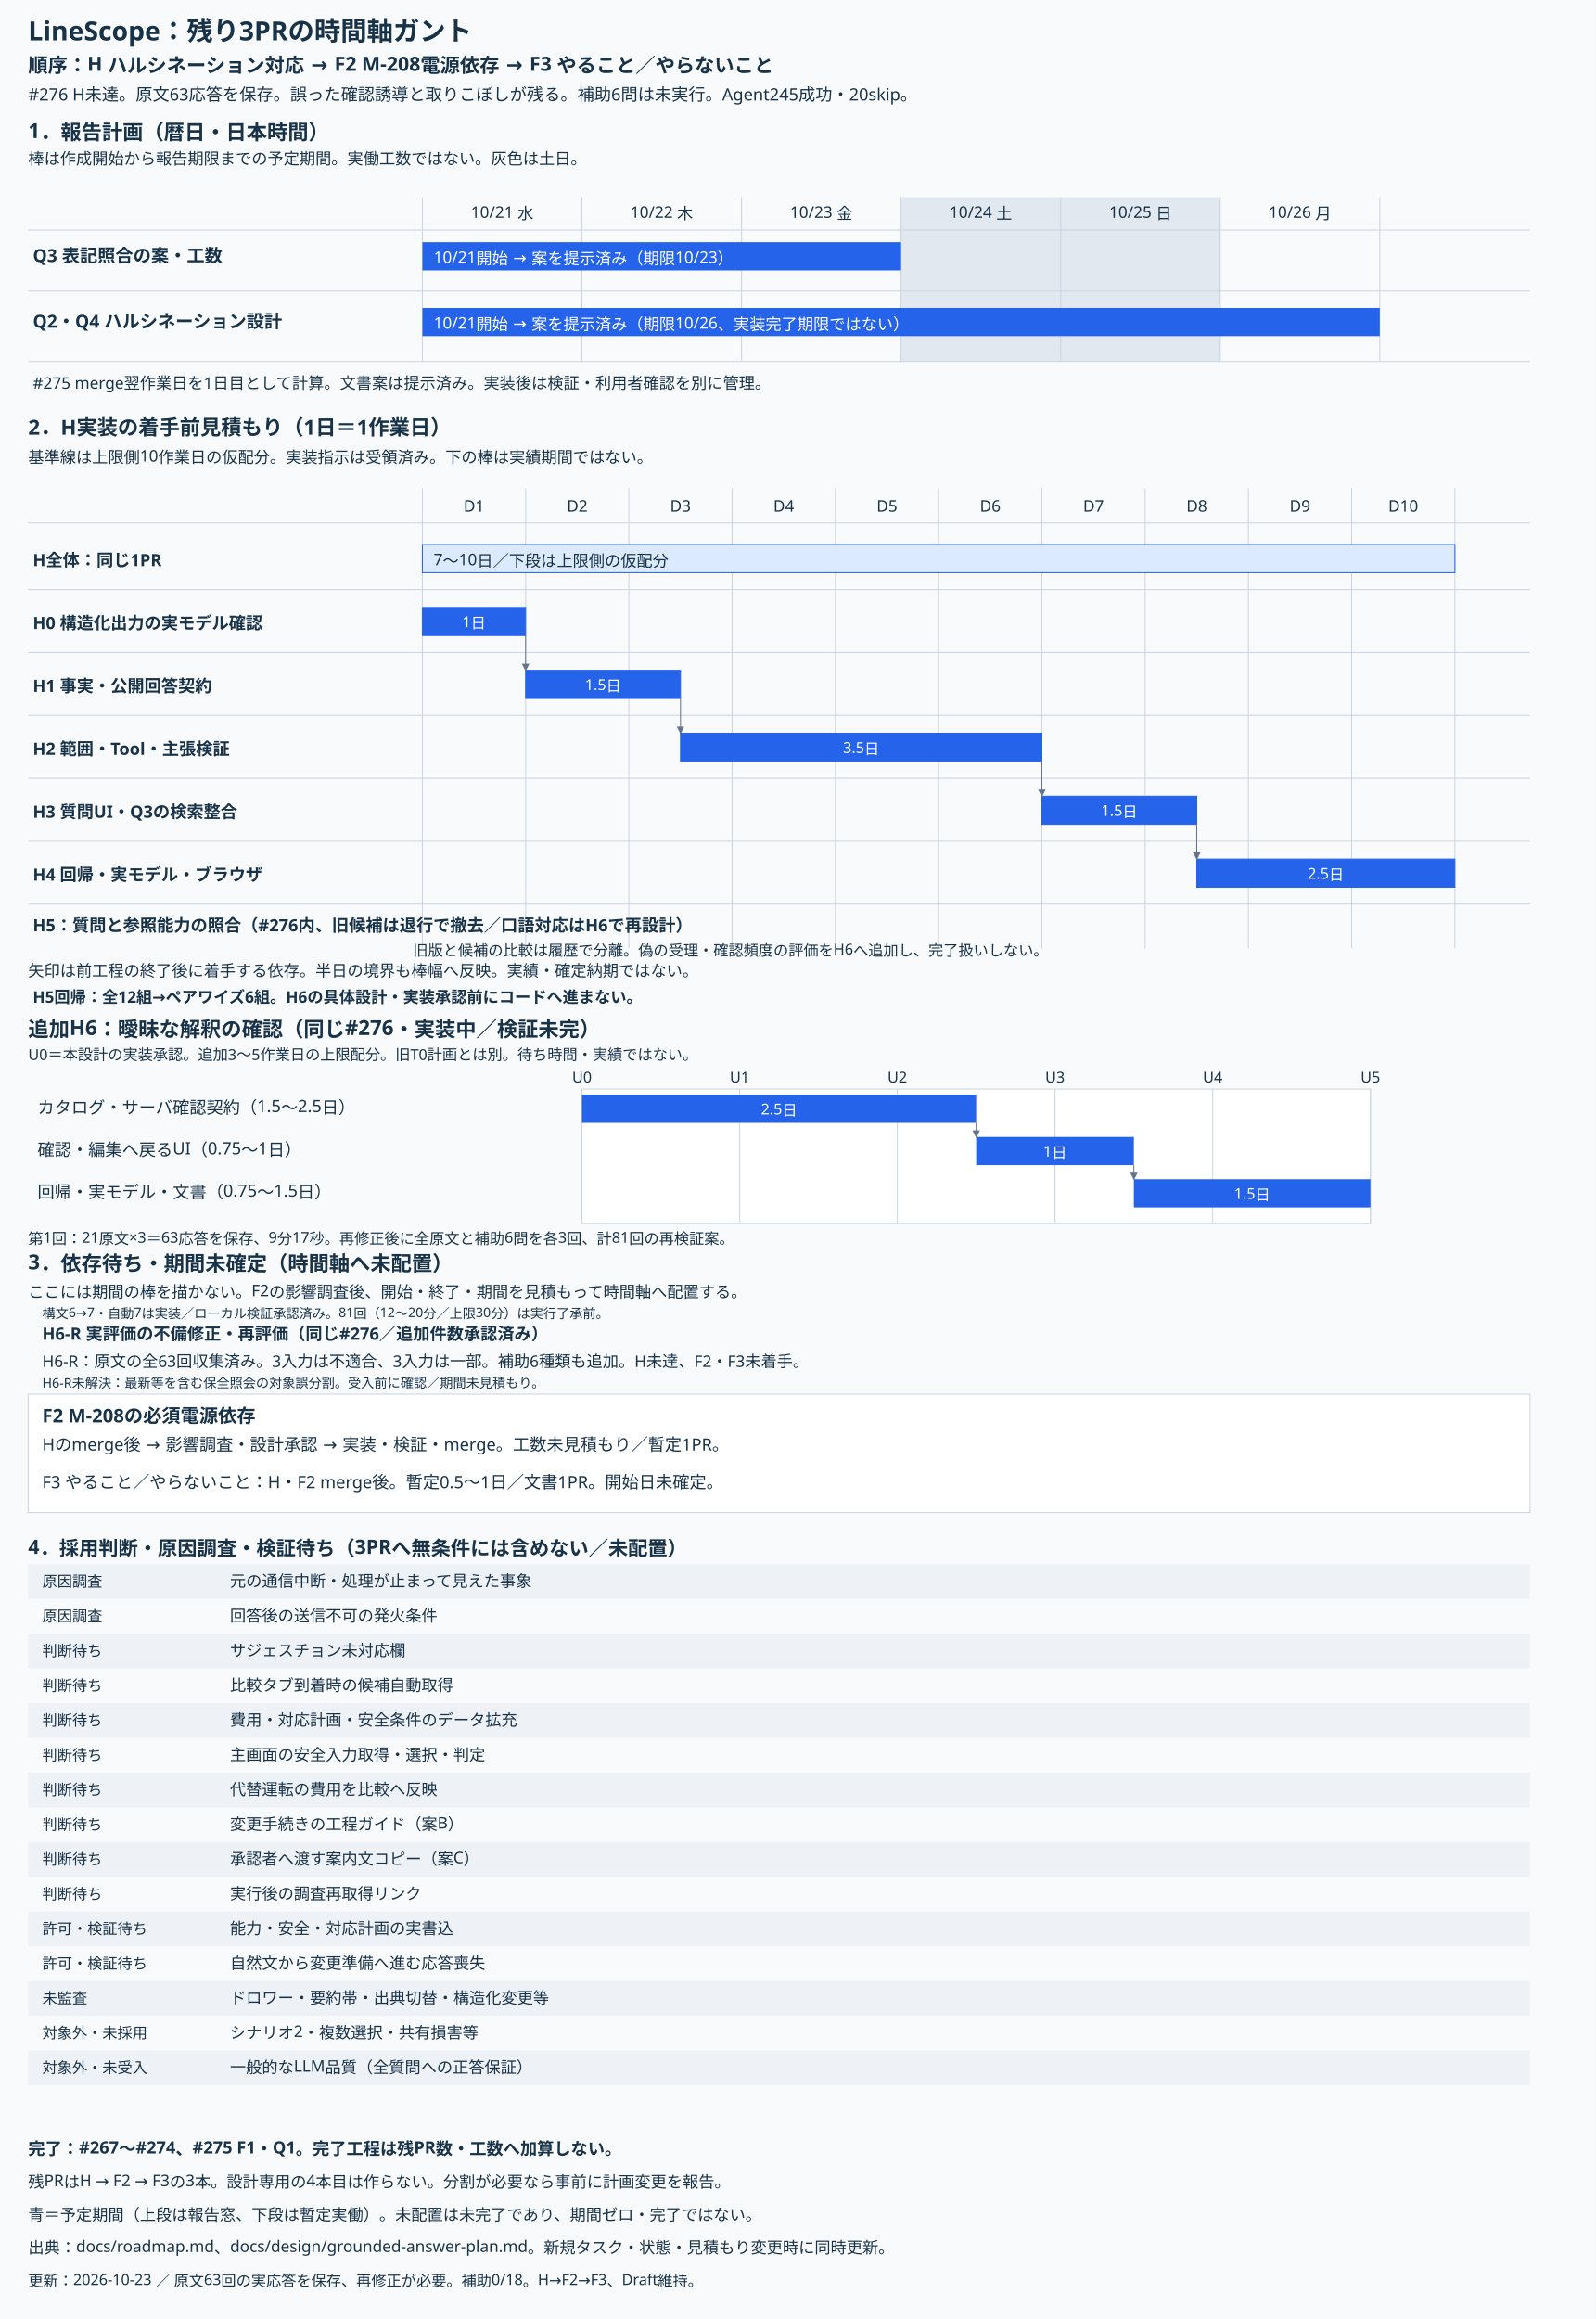
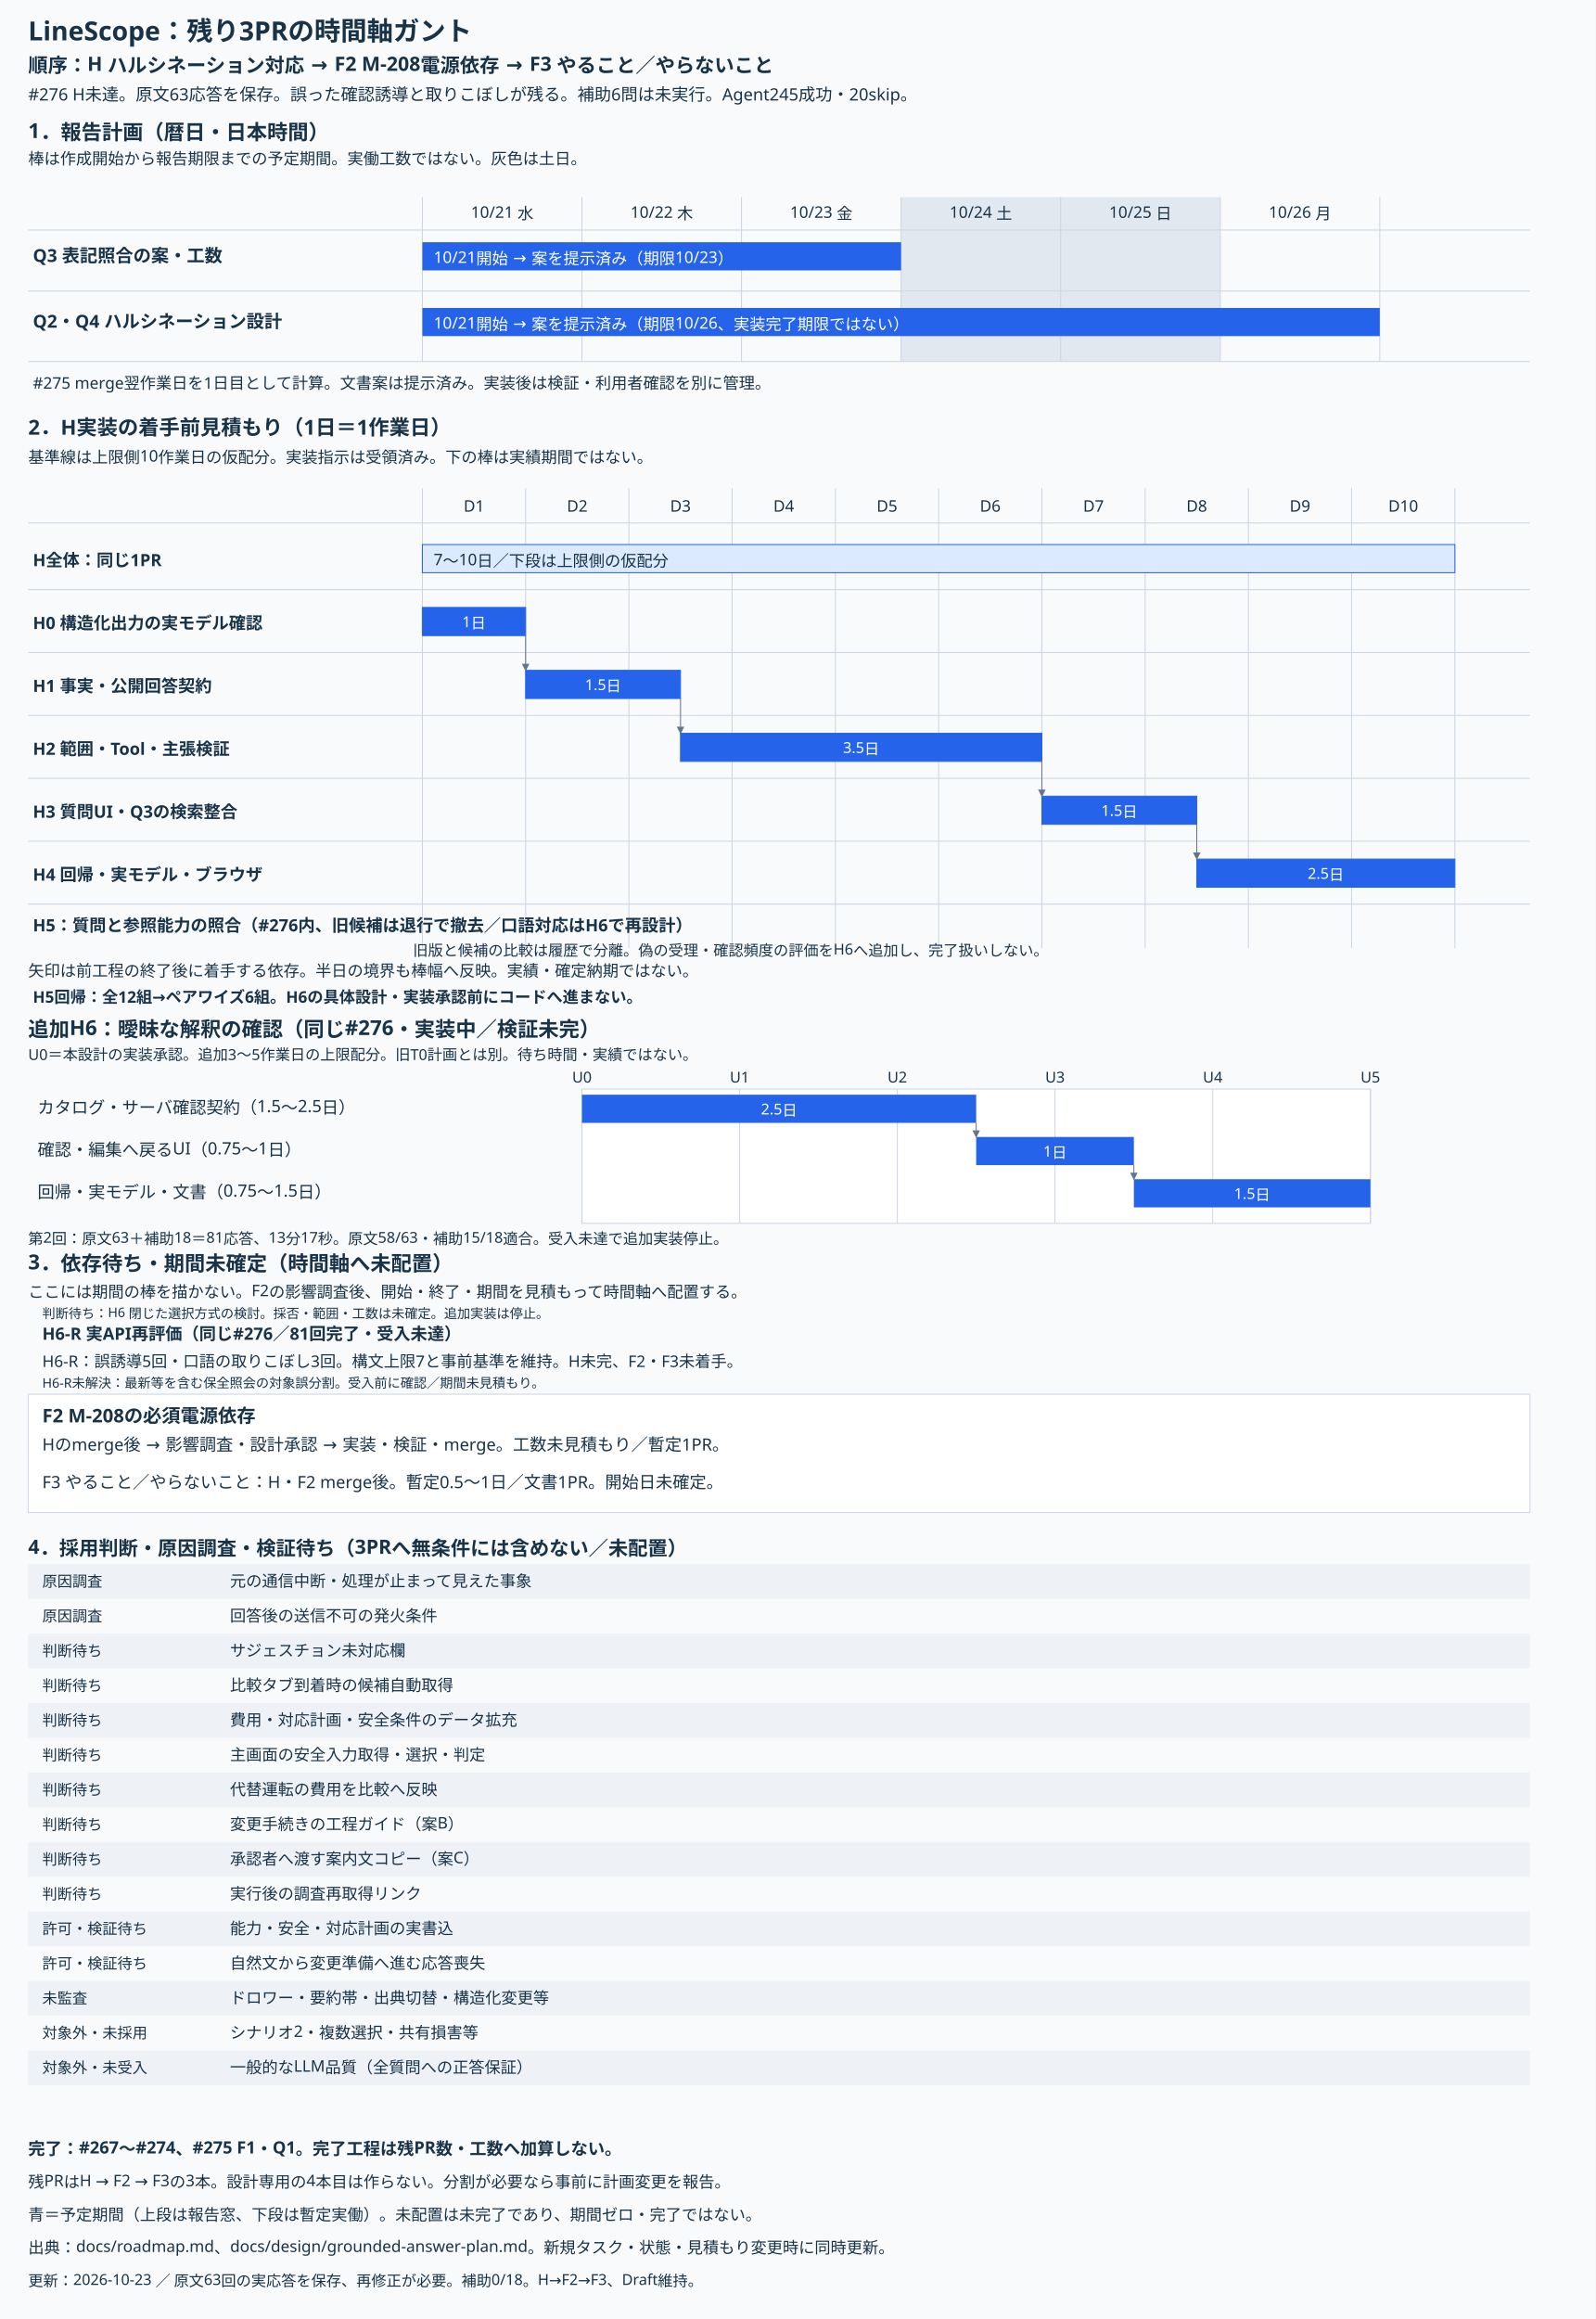
<svg xmlns="http://www.w3.org/2000/svg" width="1700" height="2470" viewBox="0 0 1700 2470" role="img" aria-labelledby="title desc">
  <defs>
    <marker id="arrow" markerWidth="8" markerHeight="8" refX="7" refY="4" orient="auto">
      <path d="M0 0L8 4L0 8" fill="#64748b" />
    </marker>
  </defs>
  <rect width="1700" height="2470" fill="#f8fafc" />
  <g font-family="sans-serif" fill="#183247">
    <text x="30" y="43" font-size="28" font-weight="bold">LineScope：残り3PRの時間軸ガント</text>
    <text x="30" y="77" font-size="21" font-weight="bold">順序：H ハルシネーション対応 → F2 M-208電源依存 → F3 やること／やらないこと</text>
    <text x="30" y="107" font-size="18">#276 H未達。原文63応答を保存。誤った確認誘導と取りこぼしが残る。補助6問は未実行。Agent245成功・20skip。</text>
    <text x="30" y="147" font-size="22" font-weight="bold">1．報告計画（暦日・日本時間）</text>
    <text x="30" y="175" font-size="17">棒は作成開始から報告期限までの予定期間。実働工数ではない。灰色は土日。</text>
    <path d="M450 210L450 385" fill="none" stroke="#cbd5e1" />
    <text x="535.0" y="232" font-size="17" text-anchor="middle">10/21 水</text>
    <path d="M620 210L620 385" fill="none" stroke="#cbd5e1" />
    <text x="705.0" y="232" font-size="17" text-anchor="middle">10/22 木</text>
    <path d="M790 210L790 385" fill="none" stroke="#cbd5e1" />
    <text x="875.0" y="232" font-size="17" text-anchor="middle">10/23 金</text>
    <rect x="960" y="210" width="170" height="175" fill="#e2e8f0" />
    <path d="M960 210L960 385" fill="none" stroke="#cbd5e1" />
    <text x="1045.0" y="232" font-size="17" text-anchor="middle">10/24 土</text>
    <rect x="1130" y="210" width="170" height="175" fill="#e2e8f0" />
    <path d="M1130 210L1130 385" fill="none" stroke="#cbd5e1" />
    <text x="1215.0" y="232" font-size="17" text-anchor="middle">10/25 日</text>
    <path d="M1300 210L1300 385" fill="none" stroke="#cbd5e1" />
    <text x="1385.0" y="232" font-size="17" text-anchor="middle">10/26 月</text>
    <path d="M1470 210L1470 385" fill="none" stroke="#cbd5e1" />
    <path d="M30 245L1630 245" fill="none" stroke="#cbd5e1" />
    <path d="M30 310L1630 310" fill="none" stroke="#cbd5e1" />
    <path d="M30 385L1630 385" fill="none" stroke="#cbd5e1" />
    <text x="35" y="279" font-size="19" font-weight="bold">Q3 表記照合の案・工数</text>
    <rect x="450" y="258" width="510" height="30" fill="#2563eb" />
    <text x="462" y="280" font-size="17" fill="white">10/21開始 → 案を提示済み（期限10/23）</text>
    <text x="35" y="349" font-size="19" font-weight="bold">Q2・Q4 ハルシネーション設計</text>
    <rect x="450" y="328" width="1020" height="30" fill="#2563eb" />
    <text x="462" y="350" font-size="17" fill="white">10/21開始 → 案を提示済み（期限10/26、実装完了期限ではない）</text>
    <text x="35" y="414" font-size="17">#275 merge翌作業日を1日目として計算。文書案は提示済み。実装後は検証・利用者確認を別に管理。</text>
    <text x="30" y="463" font-size="22" font-weight="bold">2．H実装の着手前見積もり（1日＝1作業日）</text>
    <text x="30" y="493" font-size="17">基準線は上限側10作業日の仮配分。実装指示は受領済み。下の棒は実績期間ではない。</text>
    <path d="M450 520L450 1010" fill="none" stroke="#cbd5e1" />
    <path d="M560 520L560 1010" fill="none" stroke="#cbd5e1" />
    <path d="M670 520L670 1010" fill="none" stroke="#cbd5e1" />
    <path d="M780 520L780 1010" fill="none" stroke="#cbd5e1" />
    <path d="M890 520L890 1010" fill="none" stroke="#cbd5e1" />
    <path d="M1000 520L1000 1010" fill="none" stroke="#cbd5e1" />
    <path d="M1110 520L1110 1010" fill="none" stroke="#cbd5e1" />
    <path d="M1220 520L1220 1010" fill="none" stroke="#cbd5e1" />
    <path d="M1330 520L1330 1010" fill="none" stroke="#cbd5e1" />
    <path d="M1440 520L1440 1010" fill="none" stroke="#cbd5e1" />
    <path d="M1550 520L1550 1010" fill="none" stroke="#cbd5e1" />
    <text x="505.0" y="545" font-size="17" text-anchor="middle">D1</text>
    <text x="615.0" y="545" font-size="17" text-anchor="middle">D2</text>
    <text x="725.0" y="545" font-size="17" text-anchor="middle">D3</text>
    <text x="835.0" y="545" font-size="17" text-anchor="middle">D4</text>
    <text x="945.0" y="545" font-size="17" text-anchor="middle">D5</text>
    <text x="1055.0" y="545" font-size="17" text-anchor="middle">D6</text>
    <text x="1165.0" y="545" font-size="17" text-anchor="middle">D7</text>
    <text x="1275.0" y="545" font-size="17" text-anchor="middle">D8</text>
    <text x="1385.0" y="545" font-size="17" text-anchor="middle">D9</text>
    <text x="1495.0" y="545" font-size="17" text-anchor="middle">D10</text>
    <path d="M30 557L1630 557" fill="none" stroke="#cbd5e1" />
    <text x="35" y="603" font-size="18" font-weight="bold">H全体：同じ1PR</text>
    <rect x="450" y="580" width="1100" height="30" fill="#dbeafe" stroke="#2563eb" />
    <text x="462" y="602" font-size="17">7〜10日／下段は上限側の仮配分</text>
    <path d="M30 628L1630 628" fill="none" stroke="#cbd5e1" />
    <text x="35" y="670" font-size="18" font-weight="bold">H0 構造化出力の実モデル確認</text>
    <rect x="450" y="647" width="110" height="30" fill="#2563eb" stroke="#2563eb" />
    <text x="505.0" y="668" font-size="16" fill="white" text-anchor="middle">1日</text>
    <path d="M30 695L1630 695" fill="none" stroke="#cbd5e1" />
    <text x="35" y="737" font-size="18" font-weight="bold">H1 事実・公開回答契約</text>
    <rect x="560" y="714" width="165.0" height="30" fill="#2563eb" stroke="#2563eb" />
    <text x="642.5" y="735" font-size="16" fill="white" text-anchor="middle">1.5日</text>
    <path d="M560 677V706H560V714" fill="none" stroke="#64748b" marker-end="url(#arrow)" />
    <path d="M30 762L1630 762" fill="none" stroke="#cbd5e1" />
    <text x="35" y="804" font-size="18" font-weight="bold">H2 範囲・Tool・主張検証</text>
    <rect x="725.0" y="781" width="385.0" height="30" fill="#2563eb" stroke="#2563eb" />
    <text x="917.5" y="802" font-size="16" fill="white" text-anchor="middle">3.5日</text>
    <path d="M725.0 744V773H725.0V781" fill="none" stroke="#64748b" marker-end="url(#arrow)" />
    <path d="M30 829L1630 829" fill="none" stroke="#cbd5e1" />
    <text x="35" y="871" font-size="18" font-weight="bold">H3 質問UI・Q3の検索整合</text>
    <rect x="1110" y="848" width="165.0" height="30" fill="#2563eb" stroke="#2563eb" />
    <text x="1192.5" y="869" font-size="16" fill="white" text-anchor="middle">1.5日</text>
    <path d="M1110.0 811V840H1110V848" fill="none" stroke="#64748b" marker-end="url(#arrow)" />
    <path d="M30 896L1630 896" fill="none" stroke="#cbd5e1" />
    <text x="35" y="938" font-size="18" font-weight="bold">H4 回帰・実モデル・ブラウザ</text>
    <rect x="1275.0" y="915" width="275.0" height="30" fill="#2563eb" stroke="#2563eb" />
    <text x="1412.5" y="936" font-size="16" fill="white" text-anchor="middle">2.5日</text>
    <path d="M1275.0 878V907H1275.0V915" fill="none" stroke="#64748b" marker-end="url(#arrow)" />
    <path d="M30 963L1630 963" fill="none" stroke="#cbd5e1" />
    <text x="35" y="992" font-size="18" font-weight="bold">H5：質問と参照能力の照合（#276内、旧候補は退行で撤去／口語対応はH6で再設計）</text>
    <text x="440" y="1018" font-size="16">旧版と候補の比較は履歴で分離。偽の受理・確認頻度の評価をH6へ追加し、完了扱いしない。</text>
    <text x="30" y="1040" font-size="17">矢印は前工程の終了後に着手する依存。半日の境界も棒幅へ反映。実績・確定納期ではない。</text>
    <text x="35" y="1068" font-size="17" font-weight="bold">H5回帰：全12組→ペアワイズ6組。H6の具体設計・実装承認前にコードへ進まない。</text>
    <text x="30" y="1104" font-size="22" font-weight="bold">追加H6：曖昧な解釈の確認（同じ#276・実装中／検証未完）</text>
    <text x="30" y="1129" font-size="16">U0＝本設計の実装承認。追加3〜5作業日の上限配分。旧T0計画とは別。待ち時間・実績ではない。</text>
    <rect x="620" y="1160" width="840" height="143" fill="white" stroke="#cbd5e1" />
    <path d="M620 1160V1303M788 1160V1303M956 1160V1303M1124 1160V1303M1292 1160V1303M1460 1160V1303" fill="none" stroke="#cbd5e1" />
    <text x="620" y="1153" font-size="16" text-anchor="middle">U0</text>
    <text x="788" y="1153" font-size="16" text-anchor="middle">U1</text>
    <text x="956" y="1153" font-size="16" text-anchor="middle">U2</text>
    <text x="1124" y="1153" font-size="16" text-anchor="middle">U3</text>
    <text x="1292" y="1153" font-size="16" text-anchor="middle">U4</text>
    <text x="1460" y="1153" font-size="16" text-anchor="middle">U5</text>
    <text x="40" y="1186" font-size="18">カタログ・サーバ確認契約（1.5〜2.5日）</text>
    <rect x="620" y="1166" width="420" height="30" fill="#2563eb" />
    <text x="830" y="1187" font-size="16" fill="white" text-anchor="middle">2.5日</text>
    <text x="40" y="1231" font-size="18">確認・編集へ戻るUI（0.75〜1日）</text>
    <rect x="1040" y="1211" width="168" height="30" fill="#2563eb" />
    <text x="1124" y="1232" font-size="16" fill="white" text-anchor="middle">1日</text>
    <path d="M1040 1196V1204H1040V1211" fill="none" stroke="#64748b" marker-end="url(#arrow)" />
    <text x="40" y="1276" font-size="18">回帰・実モデル・文書（0.75〜1.5日）</text>
    <rect x="1208" y="1256" width="252" height="30" fill="#2563eb" />
    <text x="1334" y="1277" font-size="16" fill="white" text-anchor="middle">1.5日</text>
    <path d="M1208 1241V1249H1208V1256" fill="none" stroke="#64748b" marker-end="url(#arrow)" />
-     <text x="30" y="1325" font-size="16">第1回：21原文×3＝63応答を保存、9分17秒。再修正後に全原文と補助6問を各3回、計81回の再検証案。</text>
+     <text x="30" y="1325" font-size="16">第2回：原文63＋補助18＝81応答、13分17秒。原文58/63・補助15/18適合。受入未達で追加実装停止。</text>
    <g transform="translate(0 260)">
      <text x="30" y="1092" font-size="22" font-weight="bold">3．依存待ち・期間未確定（時間軸へ未配置）</text>
      <text x="30" y="1122" font-size="17">ここには期間の棒を描かない。F2の影響調査後、開始・終了・期間を見積もって時間軸へ配置する。</text>
-       <text x="45" y="1144" font-size="14">構文6→7・自動7は実装／ローカル検証承認済み。81回（12〜20分／上限30分）は実行了承前。</text>
-       <text x="45" y="1167" font-size="18" font-weight="bold">H6-R 実評価の不備修正・再評価（同じ#276／追加件数承認済み）</text>
-       <text x="45" y="1196" font-size="17">H6-R：原文の全63回収集済み。3入力は不適合、3入力は一部。補助6種類も追加。H未達、F2・F3未着手。</text>
+       <text x="45" y="1144" font-size="14">判断待ち：H6 閉じた選択方式の検討。採否・範囲・工数は未確定。追加実装は停止。</text>
+       <text x="45" y="1167" font-size="18" font-weight="bold">H6-R 実API再評価（同じ#276／81回完了・受入未達）</text>
+       <text x="45" y="1196" font-size="17">H6-R：誤誘導5回・口語の取りこぼし3回。構文上限7と事前基準を維持。H未完、F2・F3未着手。</text>
      <text x="45" y="1218" font-size="14">H6-R未解決：最新等を含む保全照会の対象誤分割。受入前に確認／期間未見積もり。</text>
      <g transform="translate(0 80)">
        <rect x="30" y="1145" width="1600" height="126" fill="white" stroke="#cbd5e1" />
        <text x="45" y="1175" font-size="20" font-weight="bold">F2 M-208の必須電源依存</text>
        <text x="45" y="1205" font-size="18">Hのmerge後 → 影響調査・設計承認 → 実装・検証・merge。工数未見積もり／暫定1PR。</text>
        <text x="45" y="1245" font-size="18">F3 やること／やらないこと：H・F2 merge後。暫定0.5〜1日／文書1PR。開始日未確定。</text>
        <text x="30" y="1315" font-size="21" font-weight="bold">4．採用判断・原因調査・検証待ち（3PRへ無条件には含めない／未配置）</text>
        <rect x="30" y="1326" width="1600" height="37" fill="#eef2f7" />
        <text x="45" y="1350" font-size="16">原因調査</text>
        <text x="245" y="1350" font-size="17">元の通信中断・処理が止まって見えた事象</text>
        <text x="45" y="1387" font-size="16">原因調査</text>
        <text x="245" y="1387" font-size="17">回答後の送信不可の発火条件</text>
        <rect x="30" y="1400" width="1600" height="37" fill="#eef2f7" />
        <text x="45" y="1424" font-size="16">判断待ち</text>
        <text x="245" y="1424" font-size="17">サジェスチョン未対応欄</text>
        <text x="45" y="1461" font-size="16">判断待ち</text>
        <text x="245" y="1461" font-size="17">比較タブ到着時の候補自動取得</text>
        <rect x="30" y="1474" width="1600" height="37" fill="#eef2f7" />
        <text x="45" y="1498" font-size="16">判断待ち</text>
        <text x="245" y="1498" font-size="17">費用・対応計画・安全条件のデータ拡充</text>
        <text x="45" y="1535" font-size="16">判断待ち</text>
        <text x="245" y="1535" font-size="17">主画面の安全入力取得・選択・判定</text>
        <rect x="30" y="1548" width="1600" height="37" fill="#eef2f7" />
        <text x="45" y="1572" font-size="16">判断待ち</text>
        <text x="245" y="1572" font-size="17">代替運転の費用を比較へ反映</text>
        <text x="45" y="1609" font-size="16">判断待ち</text>
        <text x="245" y="1609" font-size="17">変更手続きの工程ガイド（案B）</text>
        <rect x="30" y="1622" width="1600" height="37" fill="#eef2f7" />
        <text x="45" y="1646" font-size="16">判断待ち</text>
        <text x="245" y="1646" font-size="17">承認者へ渡す案内文コピー（案C）</text>
        <text x="45" y="1683" font-size="16">判断待ち</text>
        <text x="245" y="1683" font-size="17">実行後の調査再取得リンク</text>
        <rect x="30" y="1696" width="1600" height="37" fill="#eef2f7" />
        <text x="45" y="1720" font-size="16">許可・検証待ち</text>
        <text x="245" y="1720" font-size="17">能力・安全・対応計画の実書込</text>
        <text x="45" y="1757" font-size="16">許可・検証待ち</text>
        <text x="245" y="1757" font-size="17">自然文から変更準備へ進む応答喪失</text>
        <rect x="30" y="1770" width="1600" height="37" fill="#eef2f7" />
        <text x="45" y="1794" font-size="16">未監査</text>
        <text x="245" y="1794" font-size="17">ドロワー・要約帯・出典切替・構造化変更等</text>
        <text x="45" y="1831" font-size="16">対象外・未採用</text>
        <text x="245" y="1831" font-size="17">シナリオ2・複数選択・共有損害等</text>
        <rect x="30" y="1844" width="1600" height="37" fill="#eef2f7" />
        <text x="45" y="1868" font-size="16">対象外・未受入</text>
        <text x="245" y="1868" font-size="17">一般的なLLM品質（全質問への正答保証）</text>
        <text x="30" y="1955" font-size="18" font-weight="bold">完了：#267〜#274、#275 F1・Q1。完了工程は残PR数・工数へ加算しない。</text>
        <text x="30" y="1990" font-size="17">残PRはH → F2 → F3の3本。設計専用の4本目は作らない。分割が必要なら事前に計画変更を報告。</text>
        <text x="30" y="2025" font-size="17">青＝予定期間（上段は報告窓、下段は暫定実働）。未配置は未完了であり、期間ゼロ・完了ではない。</text>
        <text x="30" y="2060" font-size="17">出典：docs/roadmap.md、docs/design/grounded-answer-plan.md。新規タスク・状態・見積もり変更時に同時更新。</text>
        <text x="30" y="2095" font-size="16">更新：2026-10-23 ／ 原文63回の実応答を保存、再修正が必要。補助0/18。H→F2→F3、Draft維持。</text>
      </g>
    </g>
  </g>
</svg>
